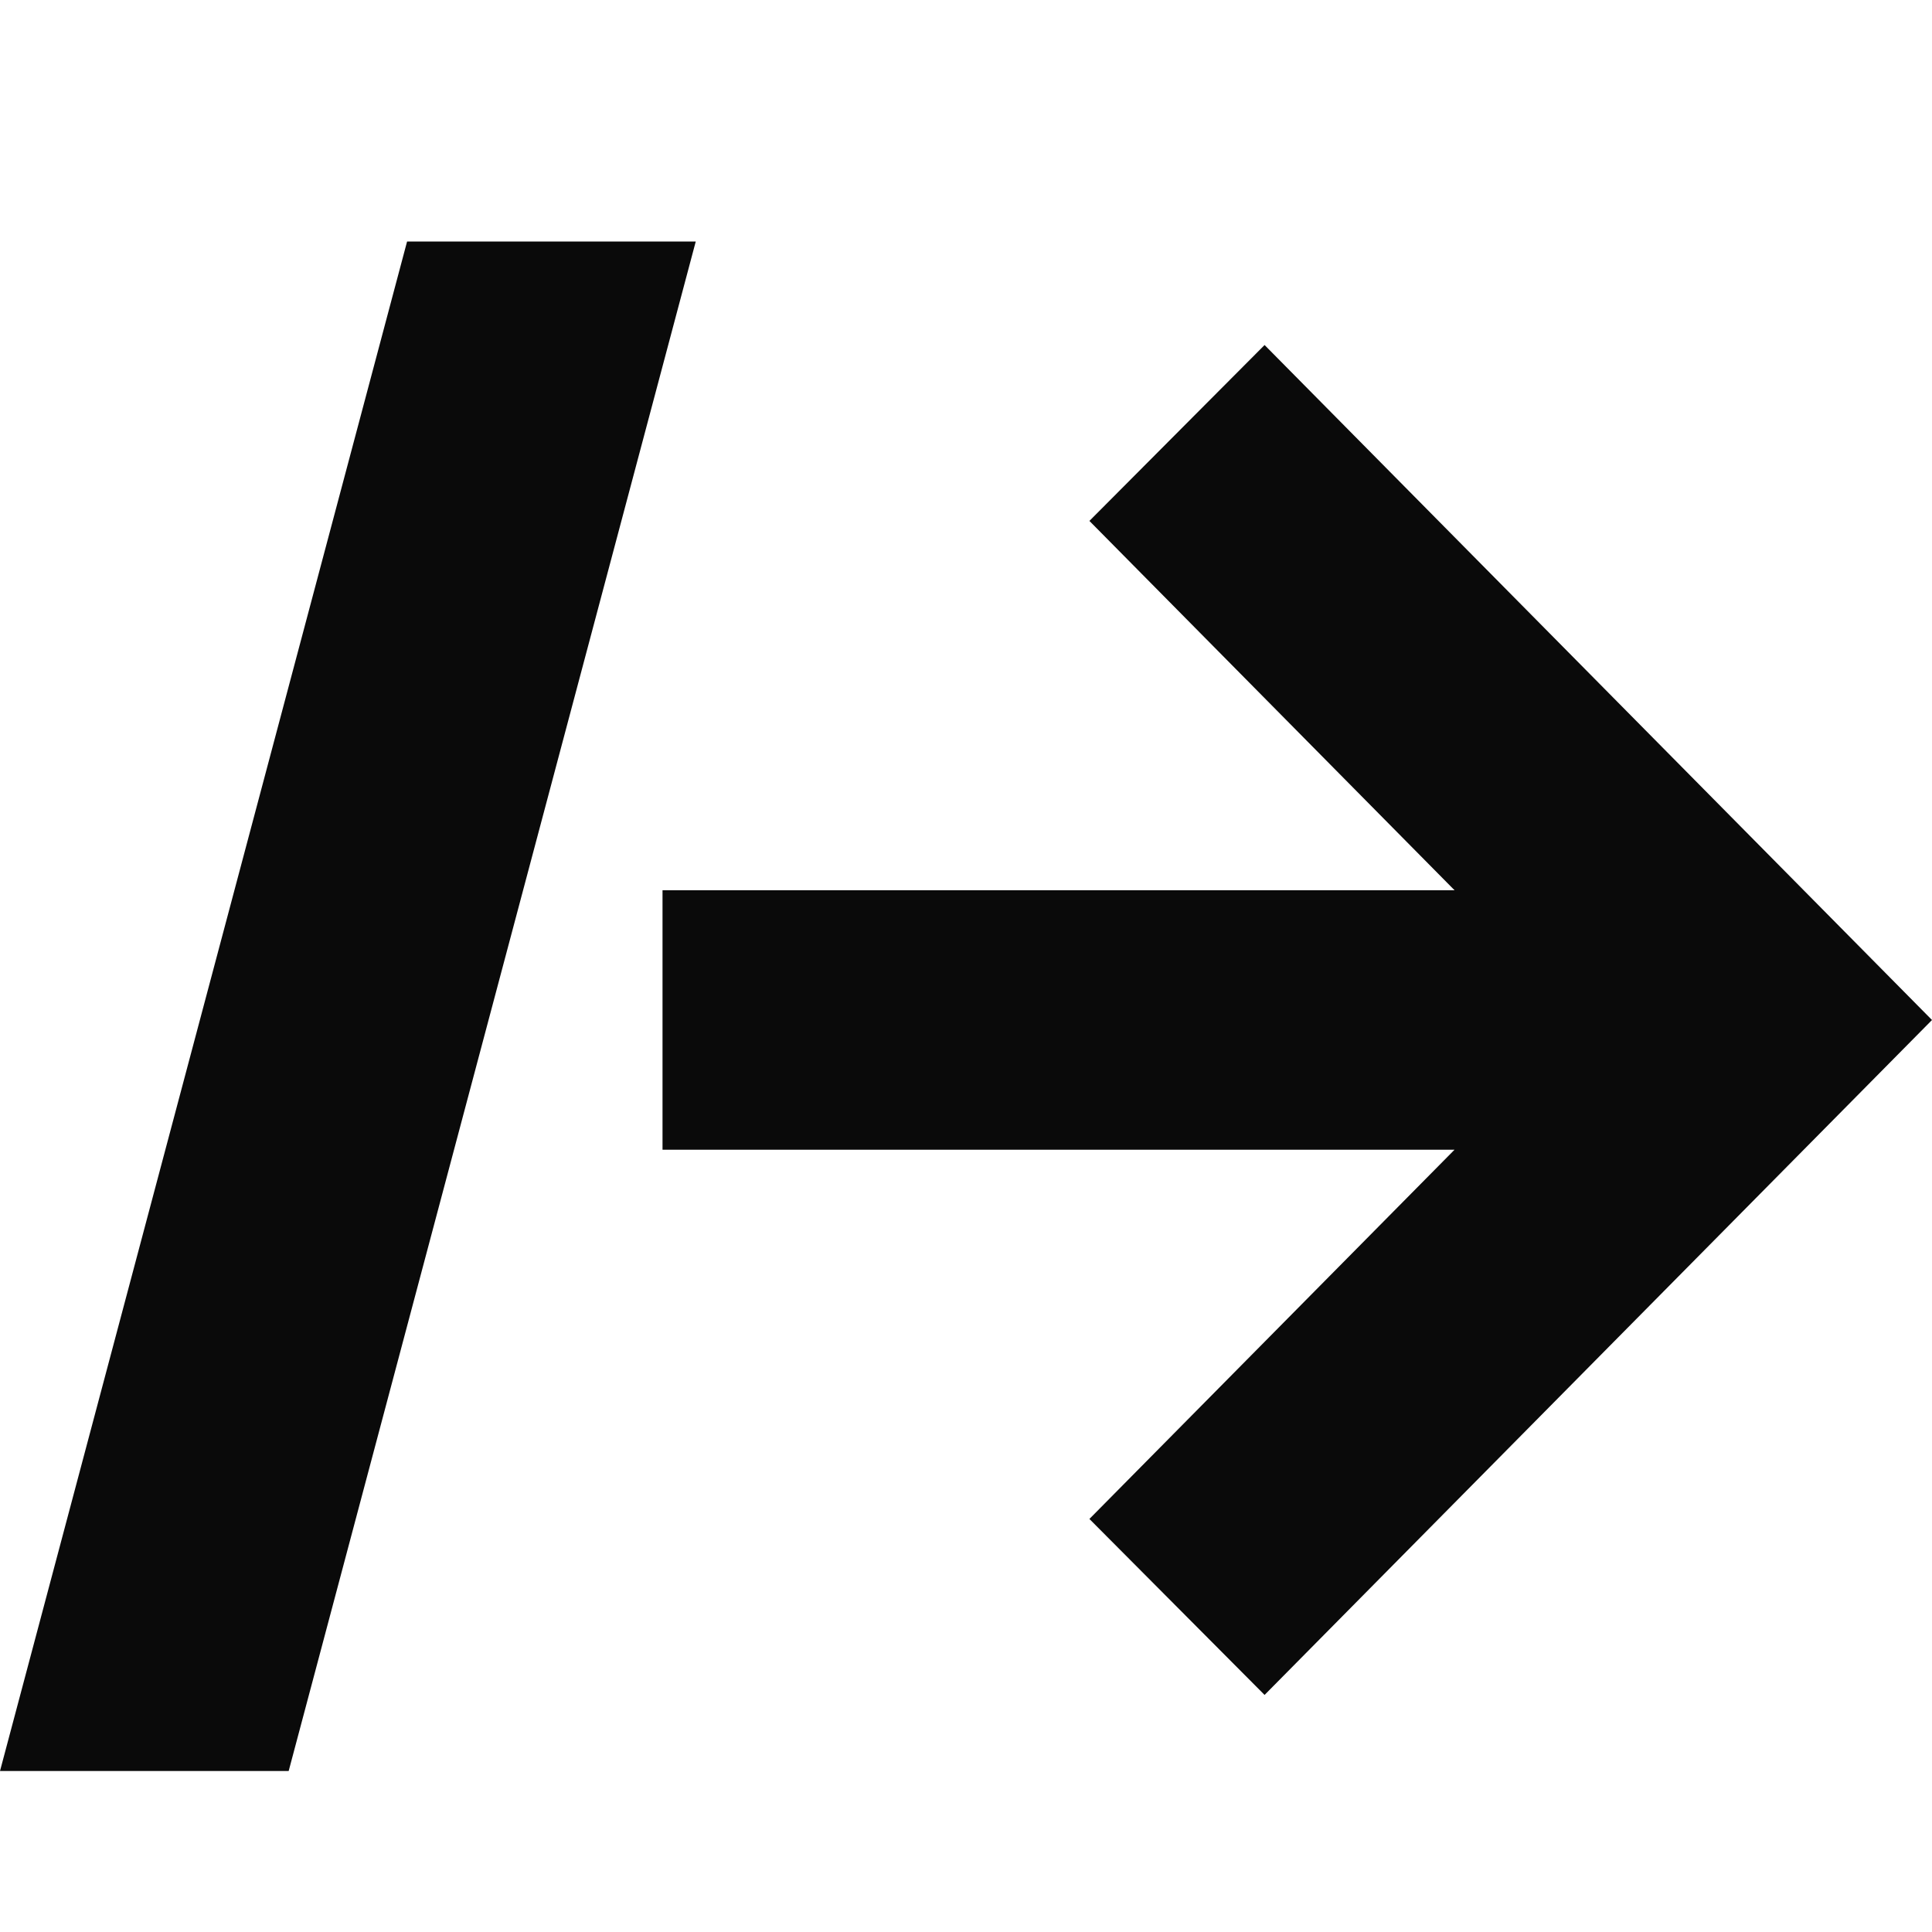
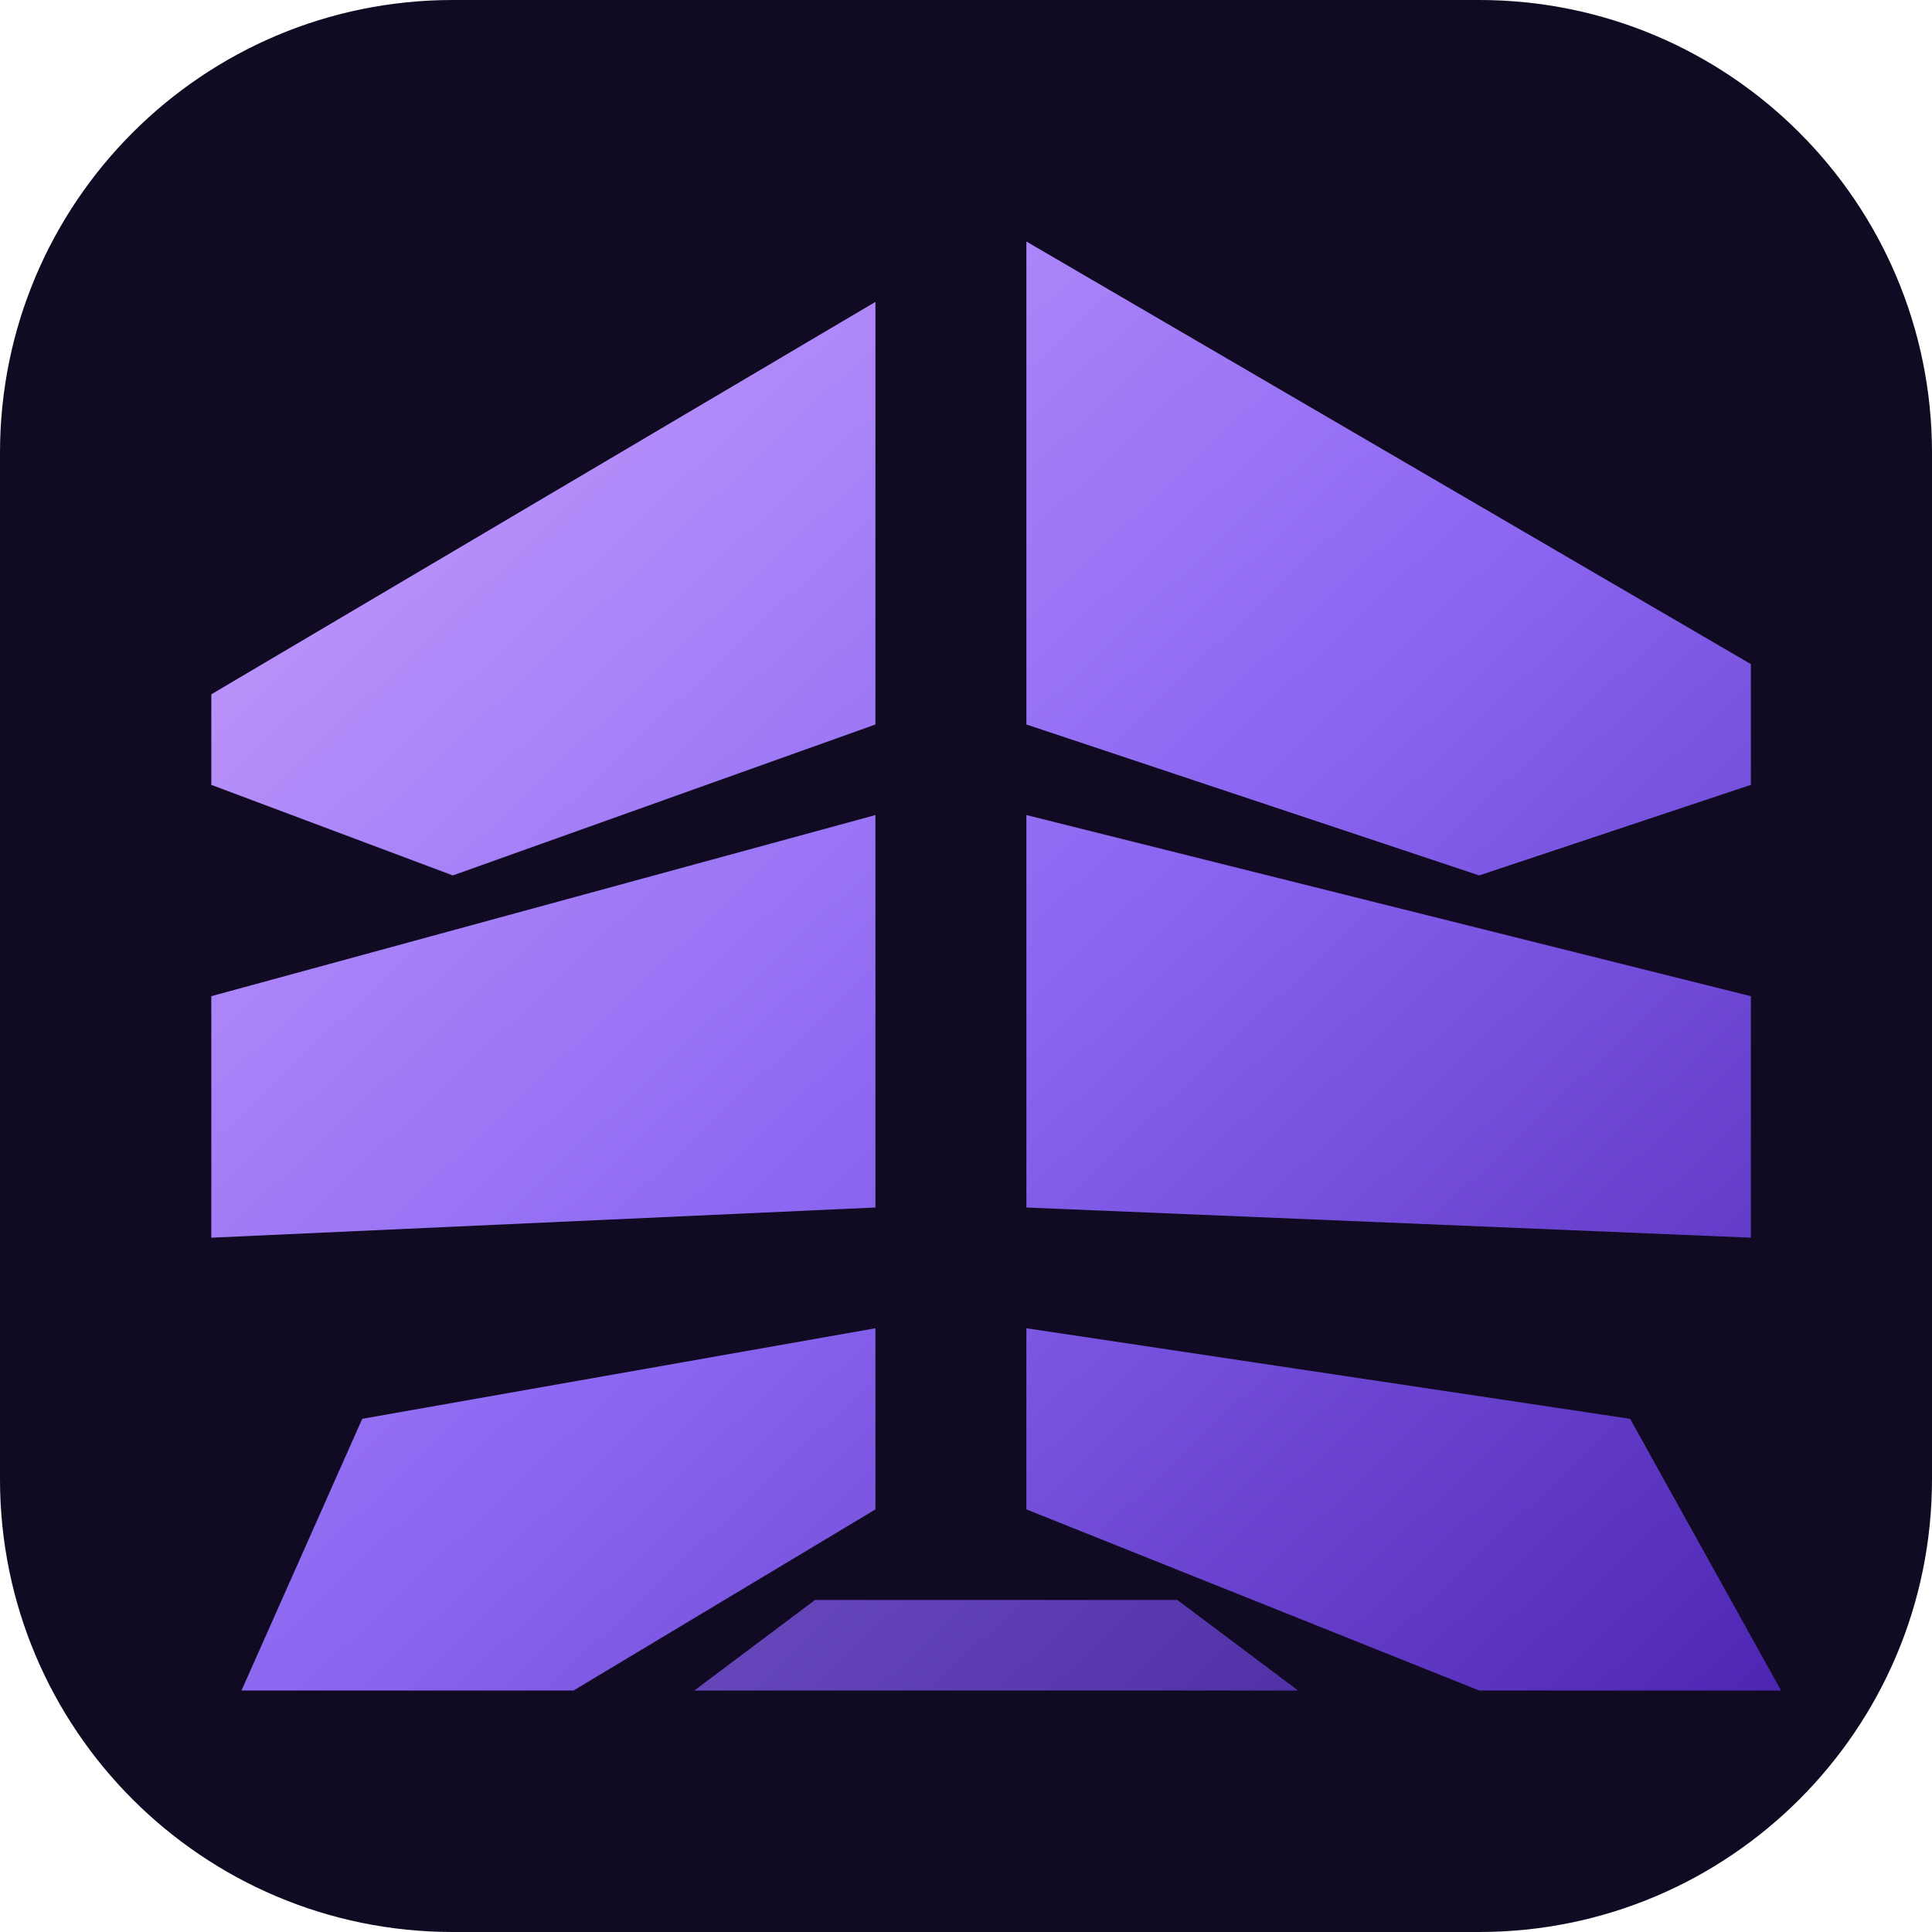
- <svg xmlns="http://www.w3.org/2000/svg" width="24" height="24" viewBox="0 0 24 24" fill="currentColor">
-   <style>
-   path { fill: #0a0a0a; }
-   @media (prefers-color-scheme: dark) {
-     path { fill: #fafafa; }
-   }
- </style>
-   <path d="M8.643 3L3.586 22H0L5.057 3H8.643Z" />
-   <path d="M15.709 21.055L13.533 18.869L18.069 14.282H8.23V11.059H18.069L13.533 6.471L15.709 4.286L24 12.671L15.709 21.055Z" />
+ <svg xmlns="http://www.w3.org/2000/svg" width="64" height="64" viewBox="0 0 64 64" fill="none">
+   <defs>
+     <linearGradient id="a" x1="6" y1="5" x2="58" y2="60" gradientUnits="userSpaceOnUse">
+       <stop stop-color="#D1A8FF" />
+       <stop offset=".52" stop-color="#8B67F2" />
+       <stop offset="1" stop-color="#4921AE" />
+     </linearGradient>
+   </defs>
+   <rect width="64" height="64" rx="15" fill="#100A22" />
+   <g fill="url(#a)">
+     <path d="m7 23 22-13v14l-14 5-8-3v-3Z" />
+     <path d="m34 8 24 14v4l-9 3-15-5V8Z" />
+     <path d="m7 33 22-6v13L7 41V33Z" />
+     <path d="m34 27 24 6v8l-24-1V27Z" />
+     <path d="m12 47 17-3v6l-10 6H8l4-9Z" />
+     <path d="m34 44 20 3 5 9H49l-15-6v-6Z" />
+     <path d="M27 53h12l4 3H23l4-3Z" opacity=".8" />
+   </g>
</svg>
